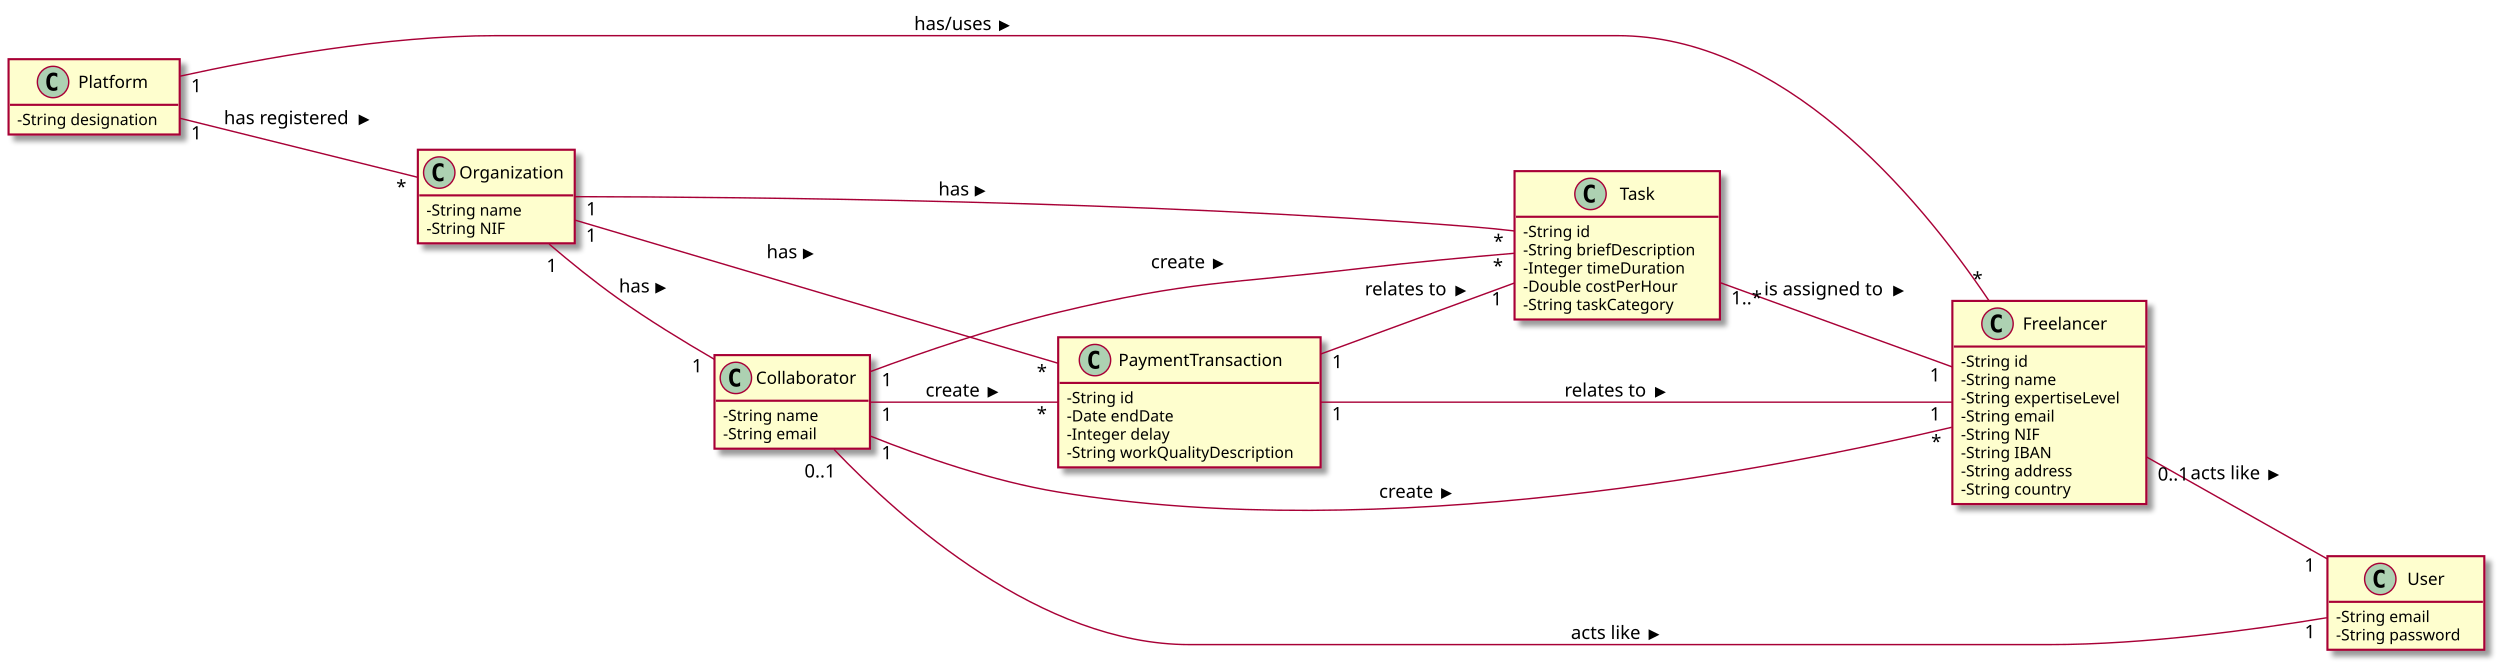
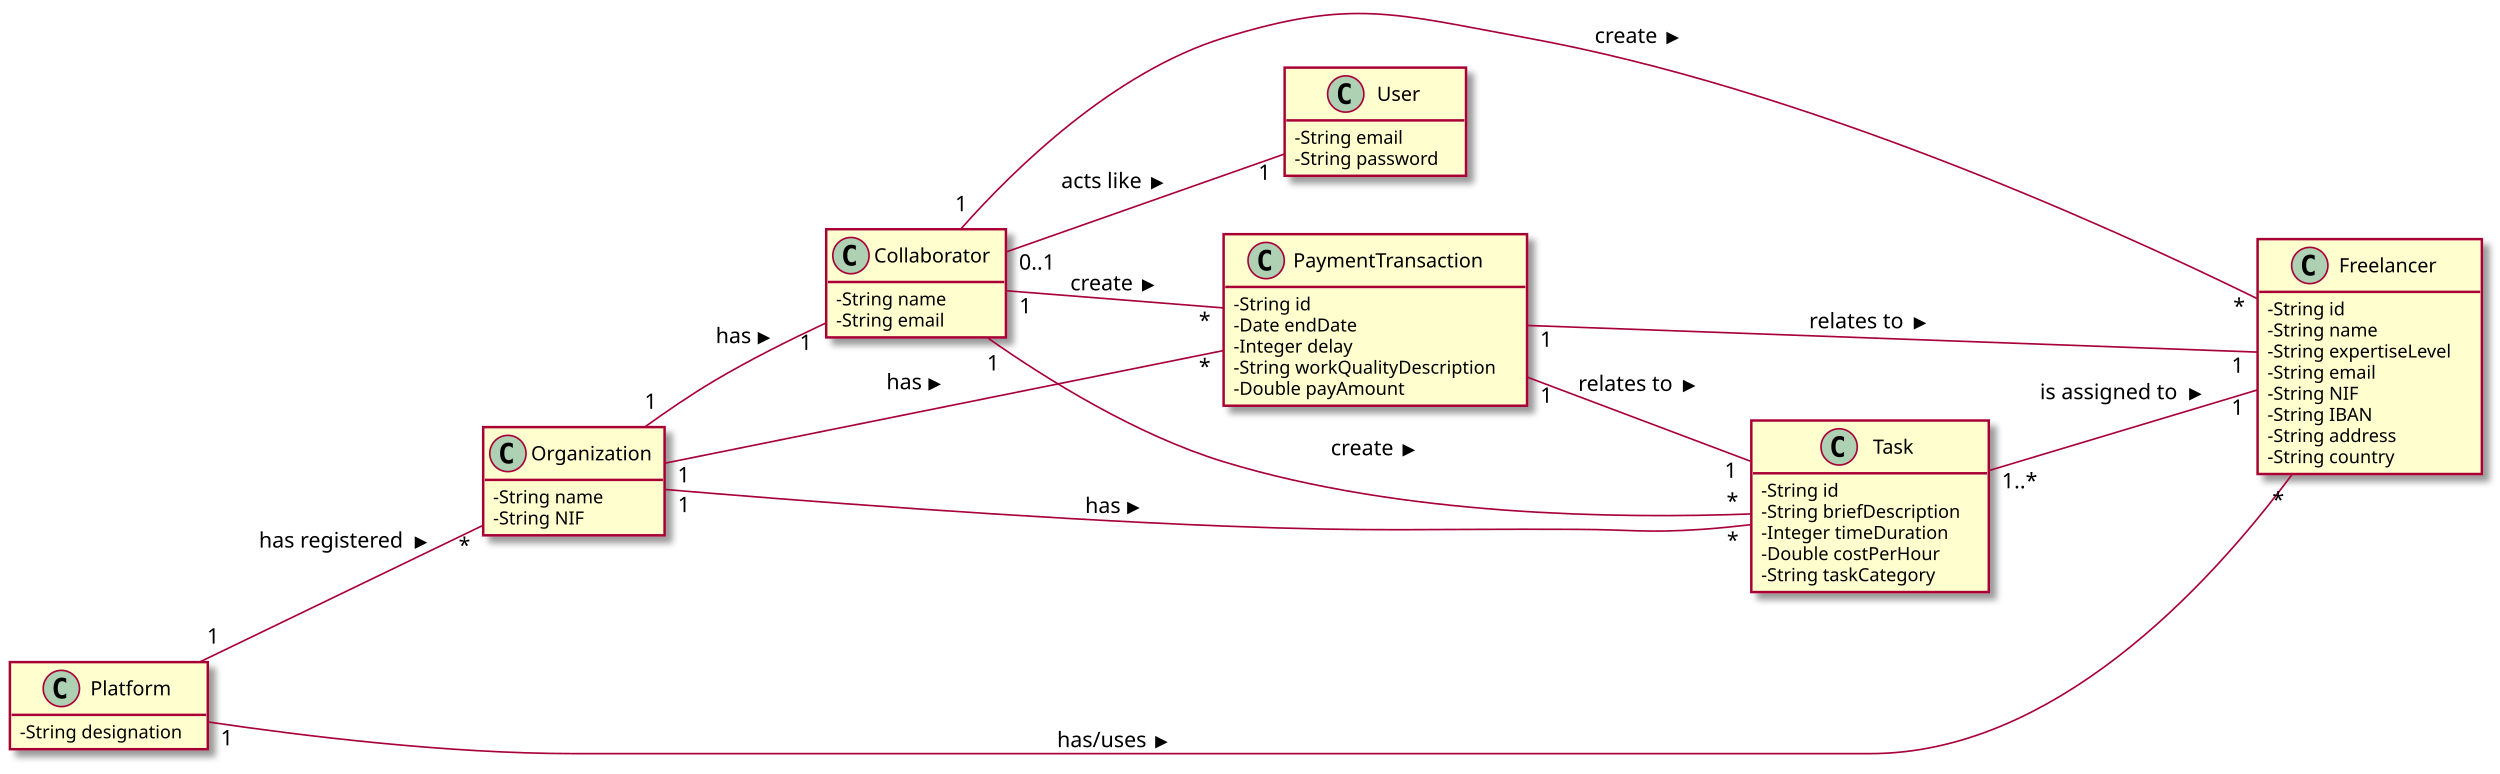
- <svg xmlns="http://www.w3.org/2000/svg" contentScriptType="application/ecmascript" contentStyleType="text/css" height="466px" preserveAspectRatio="none" style="width:1753px;height:466px;" version="1.1" viewBox="0 0 1753 466" width="1753px" zoomAndPan="magnify">
+ <svg xmlns="http://www.w3.org/2000/svg" contentScriptType="application/ecmascript" contentStyleType="text/css" height="469px" preserveAspectRatio="none" style="width:1516px;height:469px;" version="1.1" viewBox="0 0 1516 469" width="1516px" zoomAndPan="magnify">
  <defs>
-     <filter height="300%" id="f6mkc2n0ti83v" width="300%" x="-1" y="-1">
+     <filter height="300%" id="fbc6s0gyrfwg7" width="300%" x="-1" y="-1">
      <feGaussianBlur result="blurOut" stdDeviation="2.0" />
      <feColorMatrix in="blurOut" result="blurOut2" type="matrix" values="0 0 0 0 0 0 0 0 0 0 0 0 0 0 0 0 0 0 .4 0" />
      <feOffset dx="4.0" dy="4.0" in="blurOut2" result="blurOut3" />
      <feBlend in="SourceGraphic" in2="blurOut3" mode="normal" />
    </filter>
  </defs>
  <g>
-     <rect fill="#FEFECE" filter="url(#f6mkc2n0ti83v)" height="52.805" id="Platform" style="stroke: #A80036; stroke-width: 1.5;" width="120" x="6" y="41.5" />
-     <ellipse cx="37.2" cy="57.5" fill="#ADD1B2" rx="11" ry="11" style="stroke: #A80036; stroke-width: 1.0;" />
-     <path d="M40.169,63.141 Q39.591,63.438 38.95,63.586 Q38.309,63.734 37.606,63.734 Q35.106,63.734 33.786,62.086 Q32.466,60.438 32.466,57.312 Q32.466,54.188 33.786,52.531 Q35.106,50.875 37.606,50.875 Q38.309,50.875 38.958,51.031 Q39.606,51.188 40.169,51.484 L40.169,54.203 Q39.544,53.625 38.95,53.352 Q38.356,53.078 37.731,53.078 Q36.388,53.078 35.7,54.148 Q35.013,55.219 35.013,57.312 Q35.013,59.406 35.7,60.477 Q36.388,61.547 37.731,61.547 Q38.356,61.547 38.95,61.273 Q39.544,61 40.169,60.422 L40.169,63.141 Z " />
-     <text fill="#000000" font-family="sans-serif" font-size="12" lengthAdjust="spacingAndGlyphs" textLength="52" x="54.8" y="61.654">Platform</text>
-     <line style="stroke: #A80036; stroke-width: 1.5;" x1="7" x2="125" y1="73.5" y2="73.5" />
-     <text fill="#000000" font-family="sans-serif" font-size="11" lengthAdjust="spacingAndGlyphs" textLength="108" x="12" y="87.71">-String designation</text>
-     <rect fill="#FEFECE" filter="url(#f6mkc2n0ti83v)" height="65.609" id="Organization" style="stroke: #A80036; stroke-width: 1.5;" width="110" x="293" y="105" />
-     <ellipse cx="308" cy="121" fill="#ADD1B2" rx="11" ry="11" style="stroke: #A80036; stroke-width: 1.0;" />
-     <path d="M310.969,126.641 Q310.391,126.938 309.75,127.086 Q309.109,127.234 308.406,127.234 Q305.906,127.234 304.586,125.586 Q303.266,123.938 303.266,120.812 Q303.266,117.688 304.586,116.031 Q305.906,114.375 308.406,114.375 Q309.109,114.375 309.758,114.531 Q310.406,114.688 310.969,114.984 L310.969,117.703 Q310.344,117.125 309.75,116.852 Q309.156,116.578 308.531,116.578 Q307.188,116.578 306.5,117.648 Q305.812,118.719 305.812,120.812 Q305.812,122.906 306.5,123.977 Q307.188,125.047 308.531,125.047 Q309.156,125.047 309.75,124.773 Q310.344,124.5 310.969,123.922 L310.969,126.641 Z " />
-     <text fill="#000000" font-family="sans-serif" font-size="12" lengthAdjust="spacingAndGlyphs" textLength="78" x="322" y="125.154">Organization</text>
-     <line style="stroke: #A80036; stroke-width: 1.5;" x1="294" x2="402" y1="137" y2="137" />
-     <text fill="#000000" font-family="sans-serif" font-size="11" lengthAdjust="spacingAndGlyphs" textLength="74" x="299" y="151.21">-String name</text>
-     <text fill="#000000" font-family="sans-serif" font-size="11" lengthAdjust="spacingAndGlyphs" textLength="59" x="299" y="164.015">-String NIF</text>
-     <rect fill="#FEFECE" filter="url(#f6mkc2n0ti83v)" height="65.609" id="Collaborator" style="stroke: #A80036; stroke-width: 1.5;" width="109" x="501" y="249" />
-     <ellipse cx="516" cy="265" fill="#ADD1B2" rx="11" ry="11" style="stroke: #A80036; stroke-width: 1.0;" />
-     <path d="M518.969,270.641 Q518.391,270.938 517.75,271.086 Q517.109,271.234 516.406,271.234 Q513.906,271.234 512.586,269.586 Q511.266,267.938 511.266,264.812 Q511.266,261.688 512.586,260.031 Q513.906,258.375 516.406,258.375 Q517.109,258.375 517.758,258.531 Q518.406,258.688 518.969,258.984 L518.969,261.703 Q518.344,261.125 517.75,260.852 Q517.156,260.578 516.531,260.578 Q515.188,260.578 514.5,261.648 Q513.812,262.719 513.812,264.812 Q513.812,266.906 514.5,267.977 Q515.188,269.047 516.531,269.047 Q517.156,269.047 517.75,268.773 Q518.344,268.5 518.969,267.922 L518.969,270.641 Z " />
-     <text fill="#000000" font-family="sans-serif" font-size="12" lengthAdjust="spacingAndGlyphs" textLength="77" x="530" y="269.154">Collaborator</text>
-     <line style="stroke: #A80036; stroke-width: 1.5;" x1="502" x2="609" y1="281" y2="281" />
-     <text fill="#000000" font-family="sans-serif" font-size="11" lengthAdjust="spacingAndGlyphs" textLength="74" x="507" y="295.21">-String name</text>
-     <text fill="#000000" font-family="sans-serif" font-size="11" lengthAdjust="spacingAndGlyphs" textLength="73" x="507" y="308.015">-String email</text>
-     <rect fill="#FEFECE" filter="url(#f6mkc2n0ti83v)" height="65.609" id="User" style="stroke: #A80036; stroke-width: 1.5;" width="110" x="1632" y="390" />
-     <ellipse cx="1669.05" cy="406" fill="#ADD1B2" rx="11" ry="11" style="stroke: #A80036; stroke-width: 1.0;" />
-     <path d="M1672.019,411.641 Q1671.441,411.938 1670.8,412.086 Q1670.159,412.234 1669.456,412.234 Q1666.956,412.234 1665.636,410.586 Q1664.316,408.938 1664.316,405.812 Q1664.316,402.688 1665.636,401.031 Q1666.956,399.375 1669.456,399.375 Q1670.159,399.375 1670.808,399.531 Q1671.456,399.688 1672.019,399.984 L1672.019,402.703 Q1671.394,402.125 1670.8,401.852 Q1670.206,401.578 1669.581,401.578 Q1668.237,401.578 1667.55,402.648 Q1666.862,403.719 1666.862,405.812 Q1666.862,407.906 1667.55,408.977 Q1668.237,410.047 1669.581,410.047 Q1670.206,410.047 1670.8,409.773 Q1671.394,409.5 1672.019,408.922 L1672.019,411.641 Z " />
-     <text fill="#000000" font-family="sans-serif" font-size="12" lengthAdjust="spacingAndGlyphs" textLength="29" x="1687.95" y="410.154">User</text>
-     <line style="stroke: #A80036; stroke-width: 1.5;" x1="1633" x2="1741" y1="422" y2="422" />
-     <text fill="#000000" font-family="sans-serif" font-size="11" lengthAdjust="spacingAndGlyphs" textLength="73" x="1638" y="436.21">-String email</text>
-     <text fill="#000000" font-family="sans-serif" font-size="11" lengthAdjust="spacingAndGlyphs" textLength="98" x="1638" y="449.015">-String password</text>
-     <rect fill="#FEFECE" filter="url(#f6mkc2n0ti83v)" height="142.438" id="Freelancer" style="stroke: #A80036; stroke-width: 1.5;" width="136" x="1369" y="211" />
-     <ellipse cx="1400.65" cy="227" fill="#ADD1B2" rx="11" ry="11" style="stroke: #A80036; stroke-width: 1.0;" />
-     <path d="M1403.619,232.641 Q1403.041,232.938 1402.4,233.086 Q1401.759,233.234 1401.056,233.234 Q1398.556,233.234 1397.236,231.586 Q1395.916,229.938 1395.916,226.812 Q1395.916,223.688 1397.236,222.031 Q1398.556,220.375 1401.056,220.375 Q1401.759,220.375 1402.408,220.531 Q1403.056,220.688 1403.619,220.984 L1403.619,223.703 Q1402.994,223.125 1402.4,222.852 Q1401.806,222.578 1401.181,222.578 Q1399.838,222.578 1399.15,223.648 Q1398.463,224.719 1398.463,226.812 Q1398.463,228.906 1399.15,229.977 Q1399.838,231.047 1401.181,231.047 Q1401.806,231.047 1402.4,230.773 Q1402.994,230.5 1403.619,229.922 L1403.619,232.641 Z " />
-     <text fill="#000000" font-family="sans-serif" font-size="12" lengthAdjust="spacingAndGlyphs" textLength="67" x="1418.35" y="231.154">Freelancer</text>
-     <line style="stroke: #A80036; stroke-width: 1.5;" x1="1370" x2="1504" y1="243" y2="243" />
-     <text fill="#000000" font-family="sans-serif" font-size="11" lengthAdjust="spacingAndGlyphs" textLength="52" x="1375" y="257.21">-String id</text>
-     <text fill="#000000" font-family="sans-serif" font-size="11" lengthAdjust="spacingAndGlyphs" textLength="74" x="1375" y="270.015">-String name</text>
-     <text fill="#000000" font-family="sans-serif" font-size="11" lengthAdjust="spacingAndGlyphs" textLength="124" x="1375" y="282.82">-String expertiseLevel</text>
-     <text fill="#000000" font-family="sans-serif" font-size="11" lengthAdjust="spacingAndGlyphs" textLength="73" x="1375" y="295.625">-String email</text>
-     <text fill="#000000" font-family="sans-serif" font-size="11" lengthAdjust="spacingAndGlyphs" textLength="59" x="1375" y="308.429">-String NIF</text>
-     <text fill="#000000" font-family="sans-serif" font-size="11" lengthAdjust="spacingAndGlyphs" textLength="68" x="1375" y="321.234">-String IBAN</text>
-     <text fill="#000000" font-family="sans-serif" font-size="11" lengthAdjust="spacingAndGlyphs" textLength="89" x="1375" y="334.039">-String address</text>
-     <text fill="#000000" font-family="sans-serif" font-size="11" lengthAdjust="spacingAndGlyphs" textLength="84" x="1375" y="346.843">-String country</text>
-     <rect fill="#FEFECE" filter="url(#f6mkc2n0ti83v)" height="104.023" id="Task" style="stroke: #A80036; stroke-width: 1.5;" width="144" x="1062" y="120" />
-     <ellipse cx="1115.25" cy="136" fill="#ADD1B2" rx="11" ry="11" style="stroke: #A80036; stroke-width: 1.0;" />
-     <path d="M1118.219,141.641 Q1117.641,141.938 1117,142.086 Q1116.359,142.234 1115.656,142.234 Q1113.156,142.234 1111.836,140.586 Q1110.516,138.938 1110.516,135.812 Q1110.516,132.688 1111.836,131.031 Q1113.156,129.375 1115.656,129.375 Q1116.359,129.375 1117.008,129.531 Q1117.656,129.688 1118.219,129.984 L1118.219,132.703 Q1117.594,132.125 1117,131.852 Q1116.406,131.578 1115.781,131.578 Q1114.438,131.578 1113.75,132.648 Q1113.062,133.719 1113.062,135.812 Q1113.062,137.906 1113.75,138.977 Q1114.438,140.047 1115.781,140.047 Q1116.406,140.047 1117,139.773 Q1117.594,139.5 1118.219,138.922 L1118.219,141.641 Z " />
-     <text fill="#000000" font-family="sans-serif" font-size="12" lengthAdjust="spacingAndGlyphs" textLength="29" x="1135.75" y="140.154">Task</text>
-     <line style="stroke: #A80036; stroke-width: 1.5;" x1="1063" x2="1205" y1="152" y2="152" />
-     <text fill="#000000" font-family="sans-serif" font-size="11" lengthAdjust="spacingAndGlyphs" textLength="52" x="1068" y="166.21">-String id</text>
-     <text fill="#000000" font-family="sans-serif" font-size="11" lengthAdjust="spacingAndGlyphs" textLength="132" x="1068" y="179.015">-String briefDescription</text>
-     <text fill="#000000" font-family="sans-serif" font-size="11" lengthAdjust="spacingAndGlyphs" textLength="121" x="1068" y="191.82">-Integer timeDuration</text>
-     <text fill="#000000" font-family="sans-serif" font-size="11" lengthAdjust="spacingAndGlyphs" textLength="117" x="1068" y="204.625">-Double costPerHour</text>
-     <text fill="#000000" font-family="sans-serif" font-size="11" lengthAdjust="spacingAndGlyphs" textLength="117" x="1068" y="217.429">-String taskCategory</text>
-     <rect fill="#FEFECE" filter="url(#f6mkc2n0ti83v)" height="91.219" id="PaymentTransaction" style="stroke: #A80036; stroke-width: 1.5;" width="184" x="742" y="236.5" />
-     <ellipse cx="767.8" cy="252.5" fill="#ADD1B2" rx="11" ry="11" style="stroke: #A80036; stroke-width: 1.0;" />
-     <path d="M770.769,258.141 Q770.191,258.438 769.55,258.586 Q768.909,258.734 768.206,258.734 Q765.706,258.734 764.386,257.086 Q763.066,255.438 763.066,252.312 Q763.066,249.188 764.386,247.531 Q765.706,245.875 768.206,245.875 Q768.909,245.875 769.558,246.031 Q770.206,246.188 770.769,246.484 L770.769,249.203 Q770.144,248.625 769.55,248.352 Q768.956,248.078 768.331,248.078 Q766.987,248.078 766.3,249.148 Q765.612,250.219 765.612,252.312 Q765.612,254.406 766.3,255.477 Q766.987,256.547 768.331,256.547 Q768.956,256.547 769.55,256.273 Q770.144,256 770.769,255.422 L770.769,258.141 Z " />
-     <text fill="#000000" font-family="sans-serif" font-size="12" lengthAdjust="spacingAndGlyphs" textLength="128" x="784.2" y="256.654">PaymentTransaction</text>
-     <line style="stroke: #A80036; stroke-width: 1.5;" x1="743" x2="925" y1="268.5" y2="268.5" />
-     <text fill="#000000" font-family="sans-serif" font-size="11" lengthAdjust="spacingAndGlyphs" textLength="52" x="748" y="282.71">-String id</text>
-     <text fill="#000000" font-family="sans-serif" font-size="11" lengthAdjust="spacingAndGlyphs" textLength="81" x="748" y="295.515">-Date endDate</text>
-     <text fill="#000000" font-family="sans-serif" font-size="11" lengthAdjust="spacingAndGlyphs" textLength="78" x="748" y="308.32">-Integer delay</text>
-     <text fill="#000000" font-family="sans-serif" font-size="11" lengthAdjust="spacingAndGlyphs" textLength="172" x="748" y="321.125">-String workQualityDescription</text>
-     <path d="M126.15,82.931 C175.487,95.177 244.769,112.375 292.727,124.28 " fill="none" id="Platform-Organization" style="stroke: #A80036; stroke-width: 1.0;" />
-     <text fill="#000000" font-family="sans-serif" font-size="13" lengthAdjust="spacingAndGlyphs" textLength="92" x="157" y="87.067">has registered</text>
-     <polygon fill="#000000" points="252,81.066,258,84.066,252,87.066,252,81.066" style="stroke: #000000; stroke-width: 1.0;" />
-     <text fill="#000000" font-family="sans-serif" font-size="13" lengthAdjust="spacingAndGlyphs" textLength="8" x="133.969" y="97.752">1</text>
-     <text fill="#000000" font-family="sans-serif" font-size="13" lengthAdjust="spacingAndGlyphs" textLength="7" x="277.829" y="135.546">*</text>
-     <path d="M126.106,53.442 C182.925,40.968 270.742,25 348,25 C348,25 348,25 1134,25 C1249.366,25 1343.319,134.695 1394.596,210.752 " fill="none" id="Platform-Freelancer" style="stroke: #A80036; stroke-width: 1.0;" />
-     <text fill="#000000" font-family="sans-serif" font-size="13" lengthAdjust="spacingAndGlyphs" textLength="57" x="641" y="21.067">has/uses</text>
-     <polygon fill="#000000" points="701,15.066,707,18.066,701,21.066,701,15.066" style="stroke: #000000; stroke-width: 1.0;" />
-     <text fill="#000000" font-family="sans-serif" font-size="13" lengthAdjust="spacingAndGlyphs" textLength="8" x="133.919" y="64.669">1</text>
-     <text fill="#000000" font-family="sans-serif" font-size="13" lengthAdjust="spacingAndGlyphs" textLength="7" x="1383.078" y="200.053">*</text>
-     <path d="M385.059,171.137 C399.599,183.549 416.686,197.436 433,209 C454.51,224.248 479.324,239.443 500.97,251.991 " fill="none" id="Organization-Collaborator" style="stroke: #A80036; stroke-width: 1.0;" />
-     <text fill="#000000" font-family="sans-serif" font-size="13" lengthAdjust="spacingAndGlyphs" textLength="23" x="434" y="205.067">has</text>
-     <polygon fill="#000000" points="460,199.066,466,202.066,460,205.066,460,199.066" style="stroke: #000000; stroke-width: 1.0;" />
-     <text fill="#000000" font-family="sans-serif" font-size="13" lengthAdjust="spacingAndGlyphs" textLength="8" x="383.155" y="190.744">1</text>
-     <text fill="#000000" font-family="sans-serif" font-size="13" lengthAdjust="spacingAndGlyphs" textLength="8" x="485.106" y="261.068">1</text>
-     <path d="M403.068,137.899 C519.403,138.079 798.677,140.593 1032,159 C1041.699,159.765 1051.891,160.794 1061.927,161.939 " fill="none" id="Organization-Task" style="stroke: #A80036; stroke-width: 1.0;" />
-     <text fill="#000000" font-family="sans-serif" font-size="13" lengthAdjust="spacingAndGlyphs" textLength="23" x="658" y="137.067">has</text>
-     <polygon fill="#000000" points="684,131.066,690,134.066,684,137.066,684,131.066" style="stroke: #000000; stroke-width: 1.0;" />
-     <text fill="#000000" font-family="sans-serif" font-size="13" lengthAdjust="spacingAndGlyphs" textLength="8" x="411.005" y="150.995">1</text>
-     <text fill="#000000" font-family="sans-serif" font-size="13" lengthAdjust="spacingAndGlyphs" textLength="7" x="1047.134" y="173.747">*</text>
-     <path d="M403.277,154.378 C485.751,178.815 641.989,225.108 741.899,254.711 " fill="none" id="Organization-PaymentTransaction" style="stroke: #A80036; stroke-width: 1.0;" />
-     <text fill="#000000" font-family="sans-serif" font-size="13" lengthAdjust="spacingAndGlyphs" textLength="23" x="537.5" y="181.067">has</text>
-     <polygon fill="#000000" points="563.5,175.066,569.5,178.066,563.5,181.066,563.5,175.066" style="stroke: #000000; stroke-width: 1.0;" />
-     <text fill="#000000" font-family="sans-serif" font-size="13" lengthAdjust="spacingAndGlyphs" textLength="8" x="410.872" y="169.538">1</text>
-     <text fill="#000000" font-family="sans-serif" font-size="13" lengthAdjust="spacingAndGlyphs" textLength="7" x="726.982" y="265.135">*</text>
-     <path d="M584.848,315.181 C632.031,364.654 730.053,452 834,452 C834,452 834,452 1437,452 C1504.289,452 1581.09,441.506 1631.609,433.143 " fill="none" id="Collaborator-User" style="stroke: #A80036; stroke-width: 1.0;" />
-     <text fill="#000000" font-family="sans-serif" font-size="13" lengthAdjust="spacingAndGlyphs" textLength="52" x="1101.5" y="448.067">acts like</text>
-     <polygon fill="#000000" points="1156.5,442.066,1162.5,445.066,1156.5,448.066,1156.5,442.066" style="stroke: #000000; stroke-width: 1.0;" />
-     <text fill="#000000" font-family="sans-serif" font-size="13" lengthAdjust="spacingAndGlyphs" textLength="24" x="564.046" y="334.797">0..1</text>
-     <text fill="#000000" font-family="sans-serif" font-size="13" lengthAdjust="spacingAndGlyphs" textLength="8" x="1615.999" y="447.504">1</text>
-     <path d="M1505.314,320.529 C1545.071,342.952 1594.534,370.849 1631.808,391.872 " fill="none" id="Freelancer-User" style="stroke: #A80036; stroke-width: 1.0;" />
-     <text fill="#000000" font-family="sans-serif" font-size="13" lengthAdjust="spacingAndGlyphs" textLength="52" x="1536" y="336.067">acts like</text>
-     <polygon fill="#000000" points="1591,330.066,1597,333.066,1591,336.066,1591,330.066" style="stroke: #000000; stroke-width: 1.0;" />
-     <text fill="#000000" font-family="sans-serif" font-size="13" lengthAdjust="spacingAndGlyphs" textLength="24" x="1512.968" y="336.968">0..1</text>
-     <text fill="#000000" font-family="sans-serif" font-size="13" lengthAdjust="spacingAndGlyphs" textLength="8" x="1615.854" y="400.798">1</text>
-     <path d="M610.191,305.743 C646.733,320.281 696.305,337.49 742,345 C969.744,382.427 1243.394,329.266 1368.517,299.613 " fill="none" id="Collaborator-Freelancer" style="stroke: #A80036; stroke-width: 1.0;" />
-     <text fill="#000000" font-family="sans-serif" font-size="13" lengthAdjust="spacingAndGlyphs" textLength="41" x="967" y="349.067">create</text>
-     <polygon fill="#000000" points="1011,343.066,1017,346.066,1011,349.066,1011,343.066" style="stroke: #000000; stroke-width: 1.0;" />
-     <text fill="#000000" font-family="sans-serif" font-size="13" lengthAdjust="spacingAndGlyphs" textLength="8" x="618.077" y="322.043">1</text>
-     <text fill="#000000" font-family="sans-serif" font-size="13" lengthAdjust="spacingAndGlyphs" textLength="7" x="1354.093" y="314.254">*</text>
-     <path d="M610.222,260.578 C646.986,246.918 696.796,229.814 742,219 C835.467,196.64 860.55,199.195 956,188 C990.668,183.934 1029.241,180.352 1061.592,177.613 " fill="none" id="Collaborator-Task" style="stroke: #A80036; stroke-width: 1.0;" />
-     <text fill="#000000" font-family="sans-serif" font-size="13" lengthAdjust="spacingAndGlyphs" textLength="41" x="807" y="188.067">create</text>
-     <polygon fill="#000000" points="851,182.066,857,185.066,851,188.066,851,182.066" style="stroke: #000000; stroke-width: 1.0;" />
-     <text fill="#000000" font-family="sans-serif" font-size="13" lengthAdjust="spacingAndGlyphs" textLength="8" x="618.112" y="270.809">1</text>
-     <text fill="#000000" font-family="sans-serif" font-size="13" lengthAdjust="spacingAndGlyphs" textLength="7" x="1046.764" y="191.038">*</text>
-     <path d="M610.19,282 C647.655,282 698.261,282 741.876,282 " fill="none" id="Collaborator-PaymentTransaction" style="stroke: #A80036; stroke-width: 1.0;" />
-     <text fill="#000000" font-family="sans-serif" font-size="13" lengthAdjust="spacingAndGlyphs" textLength="41" x="649" y="278.067">create</text>
-     <polygon fill="#000000" points="693,272.066,699,275.066,693,278.066,693,272.066" style="stroke: #000000; stroke-width: 1.0;" />
-     <text fill="#000000" font-family="sans-serif" font-size="13" lengthAdjust="spacingAndGlyphs" textLength="8" x="618.077" y="295.11">1</text>
-     <text fill="#000000" font-family="sans-serif" font-size="13" lengthAdjust="spacingAndGlyphs" textLength="7" x="726.957" y="294.684">*</text>
-     <path d="M926.239,282 C1048.144,282 1260.112,282 1368.658,282 " fill="none" id="PaymentTransaction-Freelancer" style="stroke: #A80036; stroke-width: 1.0;" />
-     <text fill="#000000" font-family="sans-serif" font-size="13" lengthAdjust="spacingAndGlyphs" textLength="61" x="1097" y="278.067">relates to</text>
-     <polygon fill="#000000" points="1161,272.066,1167,275.066,1161,278.066,1161,272.066" style="stroke: #000000; stroke-width: 1.0;" />
-     <text fill="#000000" font-family="sans-serif" font-size="13" lengthAdjust="spacingAndGlyphs" textLength="8" x="933.908" y="294.661">1</text>
-     <text fill="#000000" font-family="sans-serif" font-size="13" lengthAdjust="spacingAndGlyphs" textLength="8" x="1353.198" y="294.825">1</text>
-     <path d="M926.049,248.249 C969.625,232.271 1020.912,213.465 1061.649,198.529 " fill="none" id="PaymentTransaction-Task" style="stroke: #A80036; stroke-width: 1.0;" />
-     <text fill="#000000" font-family="sans-serif" font-size="13" lengthAdjust="spacingAndGlyphs" textLength="61" x="957" y="207.067">relates to</text>
-     <polygon fill="#000000" points="1021,201.066,1027,204.066,1021,207.066,1021,201.066" style="stroke: #000000; stroke-width: 1.0;" />
-     <text fill="#000000" font-family="sans-serif" font-size="13" lengthAdjust="spacingAndGlyphs" textLength="8" x="934.003" y="258.138">1</text>
-     <text fill="#000000" font-family="sans-serif" font-size="13" lengthAdjust="spacingAndGlyphs" textLength="8" x="1045.776" y="214.11">1</text>
-     <path d="M1206.191,198.208 C1255.553,216.128 1320.558,239.727 1368.999,257.313 " fill="none" id="Task-Freelancer" style="stroke: #A80036; stroke-width: 1.0;" />
-     <text fill="#000000" font-family="sans-serif" font-size="13" lengthAdjust="spacingAndGlyphs" textLength="88" x="1237" y="207.067">is assigned to</text>
-     <polygon fill="#000000" points="1328,201.066,1334,204.066,1328,207.066,1328,201.066" style="stroke: #000000; stroke-width: 1.0;" />
-     <text fill="#000000" font-family="sans-serif" font-size="13" lengthAdjust="spacingAndGlyphs" textLength="23" x="1213.906" y="213.387">1..*</text>
-     <text fill="#000000" font-family="sans-serif" font-size="13" lengthAdjust="spacingAndGlyphs" textLength="8" x="1353.124" y="267.484">1</text>
+     <rect fill="#FEFECE" filter="url(#fbc6s0gyrfwg7)" height="52.805" id="Platform" style="stroke: #A80036; stroke-width: 1.5;" width="120" x="6" y="401.5" />
+     <ellipse cx="37.2" cy="417.5" fill="#ADD1B2" rx="11" ry="11" style="stroke: #A80036; stroke-width: 1.0;" />
+     <path d="M40.169,423.141 Q39.591,423.438 38.95,423.586 Q38.309,423.734 37.606,423.734 Q35.106,423.734 33.786,422.086 Q32.466,420.438 32.466,417.312 Q32.466,414.188 33.786,412.531 Q35.106,410.875 37.606,410.875 Q38.309,410.875 38.958,411.031 Q39.606,411.188 40.169,411.484 L40.169,414.203 Q39.544,413.625 38.95,413.352 Q38.356,413.078 37.731,413.078 Q36.388,413.078 35.7,414.148 Q35.013,415.219 35.013,417.312 Q35.013,419.406 35.7,420.477 Q36.388,421.547 37.731,421.547 Q38.356,421.547 38.95,421.273 Q39.544,421 40.169,420.422 L40.169,423.141 Z " />
+     <text fill="#000000" font-family="sans-serif" font-size="12" lengthAdjust="spacingAndGlyphs" textLength="52" x="54.8" y="421.654">Platform</text>
+     <line style="stroke: #A80036; stroke-width: 1.5;" x1="7" x2="125" y1="433.5" y2="433.5" />
+     <text fill="#000000" font-family="sans-serif" font-size="11" lengthAdjust="spacingAndGlyphs" textLength="108" x="12" y="447.71">-String designation</text>
+     <rect fill="#FEFECE" filter="url(#fbc6s0gyrfwg7)" height="65.609" id="Organization" style="stroke: #A80036; stroke-width: 1.5;" width="110" x="293" y="259" />
+     <ellipse cx="308" cy="275" fill="#ADD1B2" rx="11" ry="11" style="stroke: #A80036; stroke-width: 1.0;" />
+     <path d="M310.969,280.641 Q310.391,280.938 309.75,281.086 Q309.109,281.234 308.406,281.234 Q305.906,281.234 304.586,279.586 Q303.266,277.938 303.266,274.812 Q303.266,271.688 304.586,270.031 Q305.906,268.375 308.406,268.375 Q309.109,268.375 309.758,268.531 Q310.406,268.688 310.969,268.984 L310.969,271.703 Q310.344,271.125 309.75,270.852 Q309.156,270.578 308.531,270.578 Q307.188,270.578 306.5,271.648 Q305.812,272.719 305.812,274.812 Q305.812,276.906 306.5,277.977 Q307.188,279.047 308.531,279.047 Q309.156,279.047 309.75,278.773 Q310.344,278.5 310.969,277.922 L310.969,280.641 Z " />
+     <text fill="#000000" font-family="sans-serif" font-size="12" lengthAdjust="spacingAndGlyphs" textLength="78" x="322" y="279.154">Organization</text>
+     <line style="stroke: #A80036; stroke-width: 1.5;" x1="294" x2="402" y1="291" y2="291" />
+     <text fill="#000000" font-family="sans-serif" font-size="11" lengthAdjust="spacingAndGlyphs" textLength="74" x="299" y="305.21">-String name</text>
+     <text fill="#000000" font-family="sans-serif" font-size="11" lengthAdjust="spacingAndGlyphs" textLength="59" x="299" y="318.015">-String NIF</text>
+     <rect fill="#FEFECE" filter="url(#fbc6s0gyrfwg7)" height="65.609" id="Collaborator" style="stroke: #A80036; stroke-width: 1.5;" width="109" x="501" y="139" />
+     <ellipse cx="516" cy="155" fill="#ADD1B2" rx="11" ry="11" style="stroke: #A80036; stroke-width: 1.0;" />
+     <path d="M518.969,160.641 Q518.391,160.938 517.75,161.086 Q517.109,161.234 516.406,161.234 Q513.906,161.234 512.586,159.586 Q511.266,157.938 511.266,154.812 Q511.266,151.688 512.586,150.031 Q513.906,148.375 516.406,148.375 Q517.109,148.375 517.758,148.531 Q518.406,148.688 518.969,148.984 L518.969,151.703 Q518.344,151.125 517.75,150.852 Q517.156,150.578 516.531,150.578 Q515.188,150.578 514.5,151.648 Q513.812,152.719 513.812,154.812 Q513.812,156.906 514.5,157.977 Q515.188,159.047 516.531,159.047 Q517.156,159.047 517.75,158.773 Q518.344,158.5 518.969,157.922 L518.969,160.641 Z " />
+     <text fill="#000000" font-family="sans-serif" font-size="12" lengthAdjust="spacingAndGlyphs" textLength="77" x="530" y="159.154">Collaborator</text>
+     <line style="stroke: #A80036; stroke-width: 1.5;" x1="502" x2="609" y1="171" y2="171" />
+     <text fill="#000000" font-family="sans-serif" font-size="11" lengthAdjust="spacingAndGlyphs" textLength="74" x="507" y="185.21">-String name</text>
+     <text fill="#000000" font-family="sans-serif" font-size="11" lengthAdjust="spacingAndGlyphs" textLength="73" x="507" y="198.015">-String email</text>
+     <rect fill="#FEFECE" filter="url(#fbc6s0gyrfwg7)" height="65.609" id="User" style="stroke: #A80036; stroke-width: 1.5;" width="110" x="779" y="41" />
+     <ellipse cx="816.05" cy="57" fill="#ADD1B2" rx="11" ry="11" style="stroke: #A80036; stroke-width: 1.0;" />
+     <path d="M819.019,62.641 Q818.441,62.938 817.8,63.086 Q817.159,63.234 816.456,63.234 Q813.956,63.234 812.636,61.586 Q811.316,59.938 811.316,56.812 Q811.316,53.688 812.636,52.031 Q813.956,50.375 816.456,50.375 Q817.159,50.375 817.808,50.531 Q818.456,50.688 819.019,50.984 L819.019,53.703 Q818.394,53.125 817.8,52.852 Q817.206,52.578 816.581,52.578 Q815.237,52.578 814.55,53.648 Q813.862,54.719 813.862,56.812 Q813.862,58.906 814.55,59.977 Q815.237,61.047 816.581,61.047 Q817.206,61.047 817.8,60.773 Q818.394,60.5 819.019,59.922 L819.019,62.641 Z " />
+     <text fill="#000000" font-family="sans-serif" font-size="12" lengthAdjust="spacingAndGlyphs" textLength="29" x="834.95" y="61.154">User</text>
+     <line style="stroke: #A80036; stroke-width: 1.5;" x1="780" x2="888" y1="73" y2="73" />
+     <text fill="#000000" font-family="sans-serif" font-size="11" lengthAdjust="spacingAndGlyphs" textLength="73" x="785" y="87.21">-String email</text>
+     <text fill="#000000" font-family="sans-serif" font-size="11" lengthAdjust="spacingAndGlyphs" textLength="98" x="785" y="100.015">-String password</text>
+     <rect fill="#FEFECE" filter="url(#fbc6s0gyrfwg7)" height="142.438" id="Freelancer" style="stroke: #A80036; stroke-width: 1.5;" width="136" x="1369" y="145" />
+     <ellipse cx="1400.65" cy="161" fill="#ADD1B2" rx="11" ry="11" style="stroke: #A80036; stroke-width: 1.0;" />
+     <path d="M1403.619,166.641 Q1403.041,166.938 1402.4,167.086 Q1401.759,167.234 1401.056,167.234 Q1398.556,167.234 1397.236,165.586 Q1395.916,163.938 1395.916,160.812 Q1395.916,157.688 1397.236,156.031 Q1398.556,154.375 1401.056,154.375 Q1401.759,154.375 1402.408,154.531 Q1403.056,154.688 1403.619,154.984 L1403.619,157.703 Q1402.994,157.125 1402.4,156.852 Q1401.806,156.578 1401.181,156.578 Q1399.838,156.578 1399.15,157.648 Q1398.463,158.719 1398.463,160.812 Q1398.463,162.906 1399.15,163.977 Q1399.838,165.047 1401.181,165.047 Q1401.806,165.047 1402.4,164.773 Q1402.994,164.5 1403.619,163.922 L1403.619,166.641 Z " />
+     <text fill="#000000" font-family="sans-serif" font-size="12" lengthAdjust="spacingAndGlyphs" textLength="67" x="1418.35" y="165.154">Freelancer</text>
+     <line style="stroke: #A80036; stroke-width: 1.5;" x1="1370" x2="1504" y1="177" y2="177" />
+     <text fill="#000000" font-family="sans-serif" font-size="11" lengthAdjust="spacingAndGlyphs" textLength="52" x="1375" y="191.21">-String id</text>
+     <text fill="#000000" font-family="sans-serif" font-size="11" lengthAdjust="spacingAndGlyphs" textLength="74" x="1375" y="204.015">-String name</text>
+     <text fill="#000000" font-family="sans-serif" font-size="11" lengthAdjust="spacingAndGlyphs" textLength="124" x="1375" y="216.82">-String expertiseLevel</text>
+     <text fill="#000000" font-family="sans-serif" font-size="11" lengthAdjust="spacingAndGlyphs" textLength="73" x="1375" y="229.625">-String email</text>
+     <text fill="#000000" font-family="sans-serif" font-size="11" lengthAdjust="spacingAndGlyphs" textLength="59" x="1375" y="242.429">-String NIF</text>
+     <text fill="#000000" font-family="sans-serif" font-size="11" lengthAdjust="spacingAndGlyphs" textLength="68" x="1375" y="255.234">-String IBAN</text>
+     <text fill="#000000" font-family="sans-serif" font-size="11" lengthAdjust="spacingAndGlyphs" textLength="89" x="1375" y="268.039">-String address</text>
+     <text fill="#000000" font-family="sans-serif" font-size="11" lengthAdjust="spacingAndGlyphs" textLength="84" x="1375" y="280.843">-String country</text>
+     <rect fill="#FEFECE" filter="url(#fbc6s0gyrfwg7)" height="104.023" id="Task" style="stroke: #A80036; stroke-width: 1.5;" width="144" x="1062" y="255" />
+     <ellipse cx="1115.25" cy="271" fill="#ADD1B2" rx="11" ry="11" style="stroke: #A80036; stroke-width: 1.0;" />
+     <path d="M1118.219,276.641 Q1117.641,276.938 1117,277.086 Q1116.359,277.234 1115.656,277.234 Q1113.156,277.234 1111.836,275.586 Q1110.516,273.938 1110.516,270.812 Q1110.516,267.688 1111.836,266.031 Q1113.156,264.375 1115.656,264.375 Q1116.359,264.375 1117.008,264.531 Q1117.656,264.688 1118.219,264.984 L1118.219,267.703 Q1117.594,267.125 1117,266.852 Q1116.406,266.578 1115.781,266.578 Q1114.438,266.578 1113.75,267.648 Q1113.062,268.719 1113.062,270.812 Q1113.062,272.906 1113.75,273.977 Q1114.438,275.047 1115.781,275.047 Q1116.406,275.047 1117,274.773 Q1117.594,274.5 1118.219,273.922 L1118.219,276.641 Z " />
+     <text fill="#000000" font-family="sans-serif" font-size="12" lengthAdjust="spacingAndGlyphs" textLength="29" x="1135.75" y="275.154">Task</text>
+     <line style="stroke: #A80036; stroke-width: 1.5;" x1="1063" x2="1205" y1="287" y2="287" />
+     <text fill="#000000" font-family="sans-serif" font-size="11" lengthAdjust="spacingAndGlyphs" textLength="52" x="1068" y="301.21">-String id</text>
+     <text fill="#000000" font-family="sans-serif" font-size="11" lengthAdjust="spacingAndGlyphs" textLength="132" x="1068" y="314.015">-String briefDescription</text>
+     <text fill="#000000" font-family="sans-serif" font-size="11" lengthAdjust="spacingAndGlyphs" textLength="121" x="1068" y="326.82">-Integer timeDuration</text>
+     <text fill="#000000" font-family="sans-serif" font-size="11" lengthAdjust="spacingAndGlyphs" textLength="117" x="1068" y="339.625">-Double costPerHour</text>
+     <text fill="#000000" font-family="sans-serif" font-size="11" lengthAdjust="spacingAndGlyphs" textLength="117" x="1068" y="352.429">-String taskCategory</text>
+     <rect fill="#FEFECE" filter="url(#fbc6s0gyrfwg7)" height="104.023" id="PaymentTransaction" style="stroke: #A80036; stroke-width: 1.5;" width="184" x="742" y="142" />
+     <ellipse cx="767.8" cy="158" fill="#ADD1B2" rx="11" ry="11" style="stroke: #A80036; stroke-width: 1.0;" />
+     <path d="M770.769,163.641 Q770.191,163.938 769.55,164.086 Q768.909,164.234 768.206,164.234 Q765.706,164.234 764.386,162.586 Q763.066,160.938 763.066,157.812 Q763.066,154.688 764.386,153.031 Q765.706,151.375 768.206,151.375 Q768.909,151.375 769.558,151.531 Q770.206,151.688 770.769,151.984 L770.769,154.703 Q770.144,154.125 769.55,153.852 Q768.956,153.578 768.331,153.578 Q766.987,153.578 766.3,154.648 Q765.612,155.719 765.612,157.812 Q765.612,159.906 766.3,160.977 Q766.987,162.047 768.331,162.047 Q768.956,162.047 769.55,161.773 Q770.144,161.5 770.769,160.922 L770.769,163.641 Z " />
+     <text fill="#000000" font-family="sans-serif" font-size="12" lengthAdjust="spacingAndGlyphs" textLength="128" x="784.2" y="162.154">PaymentTransaction</text>
+     <line style="stroke: #A80036; stroke-width: 1.5;" x1="743" x2="925" y1="174" y2="174" />
+     <text fill="#000000" font-family="sans-serif" font-size="11" lengthAdjust="spacingAndGlyphs" textLength="52" x="748" y="188.21">-String id</text>
+     <text fill="#000000" font-family="sans-serif" font-size="11" lengthAdjust="spacingAndGlyphs" textLength="81" x="748" y="201.015">-Date endDate</text>
+     <text fill="#000000" font-family="sans-serif" font-size="11" lengthAdjust="spacingAndGlyphs" textLength="78" x="748" y="213.82">-Integer delay</text>
+     <text fill="#000000" font-family="sans-serif" font-size="11" lengthAdjust="spacingAndGlyphs" textLength="172" x="748" y="226.625">-String workQualityDescription</text>
+     <text fill="#000000" font-family="sans-serif" font-size="11" lengthAdjust="spacingAndGlyphs" textLength="110" x="748" y="239.429">-Double payAmount</text>
+     <path d="M121.042,401.455 C170.571,377.569 242.982,342.647 292.616,318.71 " fill="none" id="Platform-Organization" style="stroke: #A80036; stroke-width: 1.0;" />
+     <text fill="#000000" font-family="sans-serif" font-size="13" lengthAdjust="spacingAndGlyphs" textLength="92" x="157" y="332.067">has registered</text>
+     <polygon fill="#000000" points="252,326.066,258,329.066,252,332.066,252,326.066" style="stroke: #000000; stroke-width: 1.0;" />
+     <text fill="#000000" font-family="sans-serif" font-size="13" lengthAdjust="spacingAndGlyphs" textLength="8" x="125.483" y="390.263">1</text>
+     <text fill="#000000" font-family="sans-serif" font-size="13" lengthAdjust="spacingAndGlyphs" textLength="7" x="278.071" y="335.194">*</text>
+     <path d="M126.053,437.778 C183.018,446.197 271.099,457 348,457 C348,457 348,457 1134,457 C1244.232,457 1337.581,358.094 1390.438,287.005 " fill="none" id="Platform-Freelancer" style="stroke: #A80036; stroke-width: 1.0;" />
+     <text fill="#000000" font-family="sans-serif" font-size="13" lengthAdjust="spacingAndGlyphs" textLength="57" x="641" y="453.067">has/uses</text>
+     <polygon fill="#000000" points="701,447.066,707,450.066,701,453.066,701,447.066" style="stroke: #000000; stroke-width: 1.0;" />
+     <text fill="#000000" font-family="sans-serif" font-size="13" lengthAdjust="spacingAndGlyphs" textLength="8" x="133.859" y="451.97">1</text>
+     <text fill="#000000" font-family="sans-serif" font-size="13" lengthAdjust="spacingAndGlyphs" textLength="7" x="1377.963" y="307.641">*</text>
+     <path d="M391.137,258.842 C404.263,249.36 418.942,239.344 433,231 C454.517,218.229 479.218,205.918 500.776,195.876 " fill="none" id="Organization-Collaborator" style="stroke: #A80036; stroke-width: 1.0;" />
+     <text fill="#000000" font-family="sans-serif" font-size="13" lengthAdjust="spacingAndGlyphs" textLength="23" x="434" y="208.067">has</text>
+     <polygon fill="#000000" points="460,202.066,466,205.066,460,208.066,460,202.066" style="stroke: #000000; stroke-width: 1.0;" />
+     <text fill="#000000" font-family="sans-serif" font-size="13" lengthAdjust="spacingAndGlyphs" textLength="8" x="390.842" y="247.956">1</text>
+     <text fill="#000000" font-family="sans-serif" font-size="13" lengthAdjust="spacingAndGlyphs" textLength="8" x="484.885" y="212.195">1</text>
+     <path d="M403.083,296.806 C479.209,303.213 620.906,314.289 742,319 C837.043,322.697 860.886,320.556 956,321 C989.777,321.158 998.301,323.302 1032,321 C1041.719,320.336 1051.922,319.32 1061.964,318.133 " fill="none" id="Organization-Task" style="stroke: #A80036; stroke-width: 1.0;" />
+     <text fill="#000000" font-family="sans-serif" font-size="13" lengthAdjust="spacingAndGlyphs" textLength="23" x="658" y="311.067">has</text>
+     <polygon fill="#000000" points="684,305.066,690,308.066,684,311.066,684,305.066" style="stroke: #000000; stroke-width: 1.0;" />
+     <text fill="#000000" font-family="sans-serif" font-size="13" lengthAdjust="spacingAndGlyphs" textLength="8" x="411.022" y="310.562">1</text>
+     <text fill="#000000" font-family="sans-serif" font-size="13" lengthAdjust="spacingAndGlyphs" textLength="7" x="1047.175" y="332.127">*</text>
+     <path d="M403.277,280.854 C485.751,264.223 641.989,232.718 741.899,212.572 " fill="none" id="Organization-PaymentTransaction" style="stroke: #A80036; stroke-width: 1.0;" />
+     <text fill="#000000" font-family="sans-serif" font-size="13" lengthAdjust="spacingAndGlyphs" textLength="23" x="537.5" y="236.067">has</text>
+     <polygon fill="#000000" points="563.5,230.066,569.5,233.066,563.5,236.066,563.5,230.066" style="stroke: #000000; stroke-width: 1.0;" />
+     <text fill="#000000" font-family="sans-serif" font-size="13" lengthAdjust="spacingAndGlyphs" textLength="8" x="410.872" y="292.487">1</text>
+     <text fill="#000000" font-family="sans-serif" font-size="13" lengthAdjust="spacingAndGlyphs" textLength="7" x="726.982" y="226.802">*</text>
+     <path d="M610.19,152.755 C658.981,135.587 730.062,110.574 778.959,93.368 " fill="none" id="Collaborator-User" style="stroke: #A80036; stroke-width: 1.0;" />
+     <text fill="#000000" font-family="sans-serif" font-size="13" lengthAdjust="spacingAndGlyphs" textLength="52" x="643.5" y="114.067">acts like</text>
+     <polygon fill="#000000" points="698.5,108.066,704.5,111.066,698.5,114.066,698.5,108.066" style="stroke: #000000; stroke-width: 1.0;" />
+     <text fill="#000000" font-family="sans-serif" font-size="13" lengthAdjust="spacingAndGlyphs" textLength="24" x="617.901" y="163.494">0..1</text>
+     <text fill="#000000" font-family="sans-serif" font-size="13" lengthAdjust="spacingAndGlyphs" textLength="8" x="763.026" y="109.081">1</text>
+     <path d="M582.594,138.928 C615.608,101.692 675.303,43.685 742,23 C820.108,-1.224 845.552,8.314 926,23 C1091.357,53.186 1272.704,134.095 1368.627,181.016 " fill="none" id="Collaborator-Freelancer" style="stroke: #A80036; stroke-width: 1.0;" />
+     <text fill="#000000" font-family="sans-serif" font-size="13" lengthAdjust="spacingAndGlyphs" textLength="41" x="967" y="26.067">create</text>
+     <polygon fill="#000000" points="1011,20.066,1017,23.066,1011,26.066,1011,20.066" style="stroke: #000000; stroke-width: 1.0;" />
+     <text fill="#000000" font-family="sans-serif" font-size="13" lengthAdjust="spacingAndGlyphs" textLength="8" x="579.14" y="128.059">1</text>
+     <text fill="#000000" font-family="sans-serif" font-size="13" lengthAdjust="spacingAndGlyphs" textLength="7" x="1354.215" y="190.233">*</text>
+     <path d="M599.166,205.057 C635.352,230.464 689.226,263.858 742,280 C849.798,312.973 981.766,314.627 1061.783,311.657 " fill="none" id="Collaborator-Task" style="stroke: #A80036; stroke-width: 1.0;" />
+     <text fill="#000000" font-family="sans-serif" font-size="13" lengthAdjust="spacingAndGlyphs" textLength="41" x="807" y="276.067">create</text>
+     <polygon fill="#000000" points="851,270.066,857,273.066,851,276.066,851,270.066" style="stroke: #000000; stroke-width: 1.0;" />
+     <text fill="#000000" font-family="sans-serif" font-size="13" lengthAdjust="spacingAndGlyphs" textLength="8" x="598.48" y="224.649">1</text>
+     <text fill="#000000" font-family="sans-serif" font-size="13" lengthAdjust="spacingAndGlyphs" textLength="7" x="1046.974" y="308.437">*</text>
+     <path d="M610.19,176.32 C647.655,179.28 698.261,183.277 741.876,186.723 " fill="none" id="Collaborator-PaymentTransaction" style="stroke: #A80036; stroke-width: 1.0;" />
+     <text fill="#000000" font-family="sans-serif" font-size="13" lengthAdjust="spacingAndGlyphs" textLength="41" x="649" y="176.067">create</text>
+     <polygon fill="#000000" points="693,170.066,699,173.066,693,176.066,693,170.066" style="stroke: #000000; stroke-width: 1.0;" />
+     <text fill="#000000" font-family="sans-serif" font-size="13" lengthAdjust="spacingAndGlyphs" textLength="8" x="618.077" y="190.011">1</text>
+     <text fill="#000000" font-family="sans-serif" font-size="13" lengthAdjust="spacingAndGlyphs" textLength="7" x="726.957" y="198.813">*</text>
+     <path d="M926.239,197.365 C1048.144,201.813 1260.112,209.546 1368.658,213.507 " fill="none" id="PaymentTransaction-Freelancer" style="stroke: #A80036; stroke-width: 1.0;" />
+     <text fill="#000000" font-family="sans-serif" font-size="13" lengthAdjust="spacingAndGlyphs" textLength="61" x="1097" y="199.067">relates to</text>
+     <polygon fill="#000000" points="1161,193.066,1167,196.066,1161,199.066,1161,193.066" style="stroke: #000000; stroke-width: 1.0;" />
+     <text fill="#000000" font-family="sans-serif" font-size="13" lengthAdjust="spacingAndGlyphs" textLength="8" x="933.908" y="210.302">1</text>
+     <text fill="#000000" font-family="sans-serif" font-size="13" lengthAdjust="spacingAndGlyphs" textLength="8" x="1353.198" y="226.074">1</text>
+     <path d="M926.049,228.672 C969.625,245.085 1020.912,264.404 1061.649,279.748 " fill="none" id="PaymentTransaction-Task" style="stroke: #A80036; stroke-width: 1.0;" />
+     <text fill="#000000" font-family="sans-serif" font-size="13" lengthAdjust="spacingAndGlyphs" textLength="61" x="957" y="237.067">relates to</text>
+     <polygon fill="#000000" points="1021,231.066,1027,234.066,1021,237.066,1021,231.066" style="stroke: #000000; stroke-width: 1.0;" />
+     <text fill="#000000" font-family="sans-serif" font-size="13" lengthAdjust="spacingAndGlyphs" textLength="8" x="934.003" y="244.236">1</text>
+     <text fill="#000000" font-family="sans-serif" font-size="13" lengthAdjust="spacingAndGlyphs" textLength="8" x="1045.776" y="289.784">1</text>
+     <path d="M1206.191,285.319 C1255.553,270.494 1320.558,250.971 1368.999,236.423 " fill="none" id="Task-Freelancer" style="stroke: #A80036; stroke-width: 1.0;" />
+     <text fill="#000000" font-family="sans-serif" font-size="13" lengthAdjust="spacingAndGlyphs" textLength="88" x="1237" y="242.067">is assigned to</text>
+     <polygon fill="#000000" points="1328,236.066,1334,239.066,1328,242.066,1328,236.066" style="stroke: #000000; stroke-width: 1.0;" />
+     <text fill="#000000" font-family="sans-serif" font-size="13" lengthAdjust="spacingAndGlyphs" textLength="23" x="1213.906" y="296.083">1..*</text>
+     <text fill="#000000" font-family="sans-serif" font-size="13" lengthAdjust="spacingAndGlyphs" textLength="8" x="1353.124" y="251.527">1</text>
  </g>
</svg>
